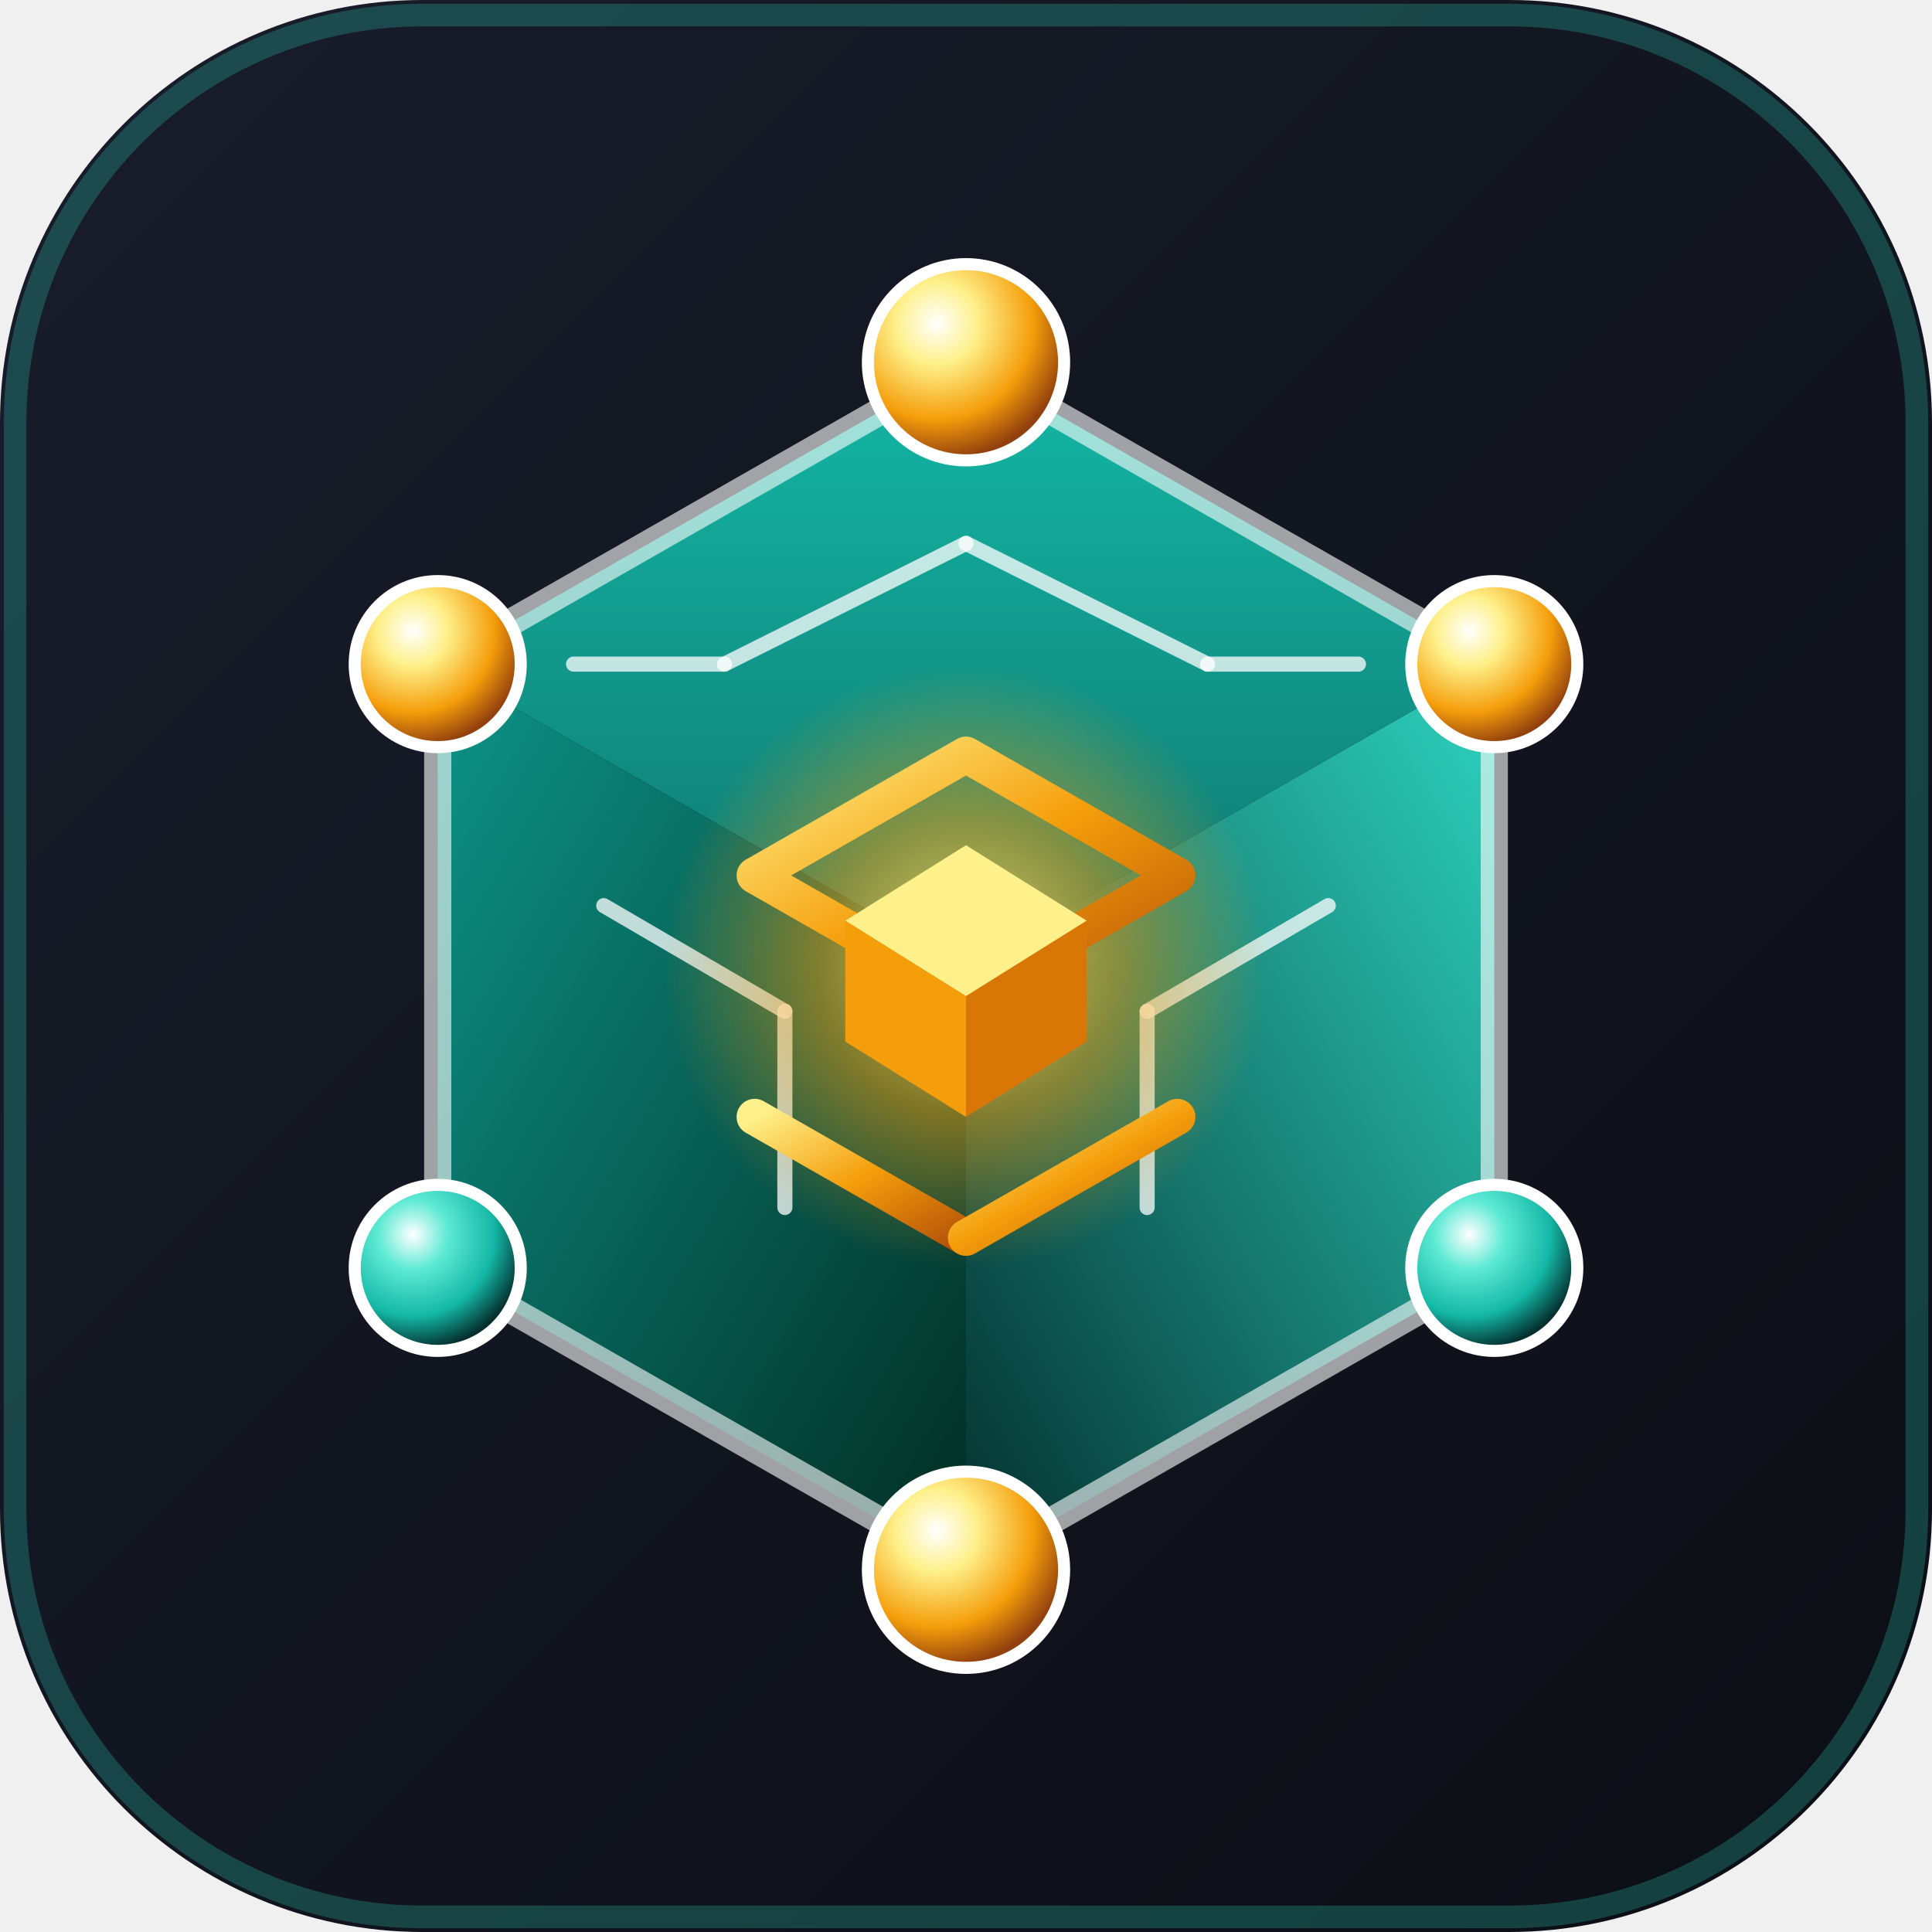
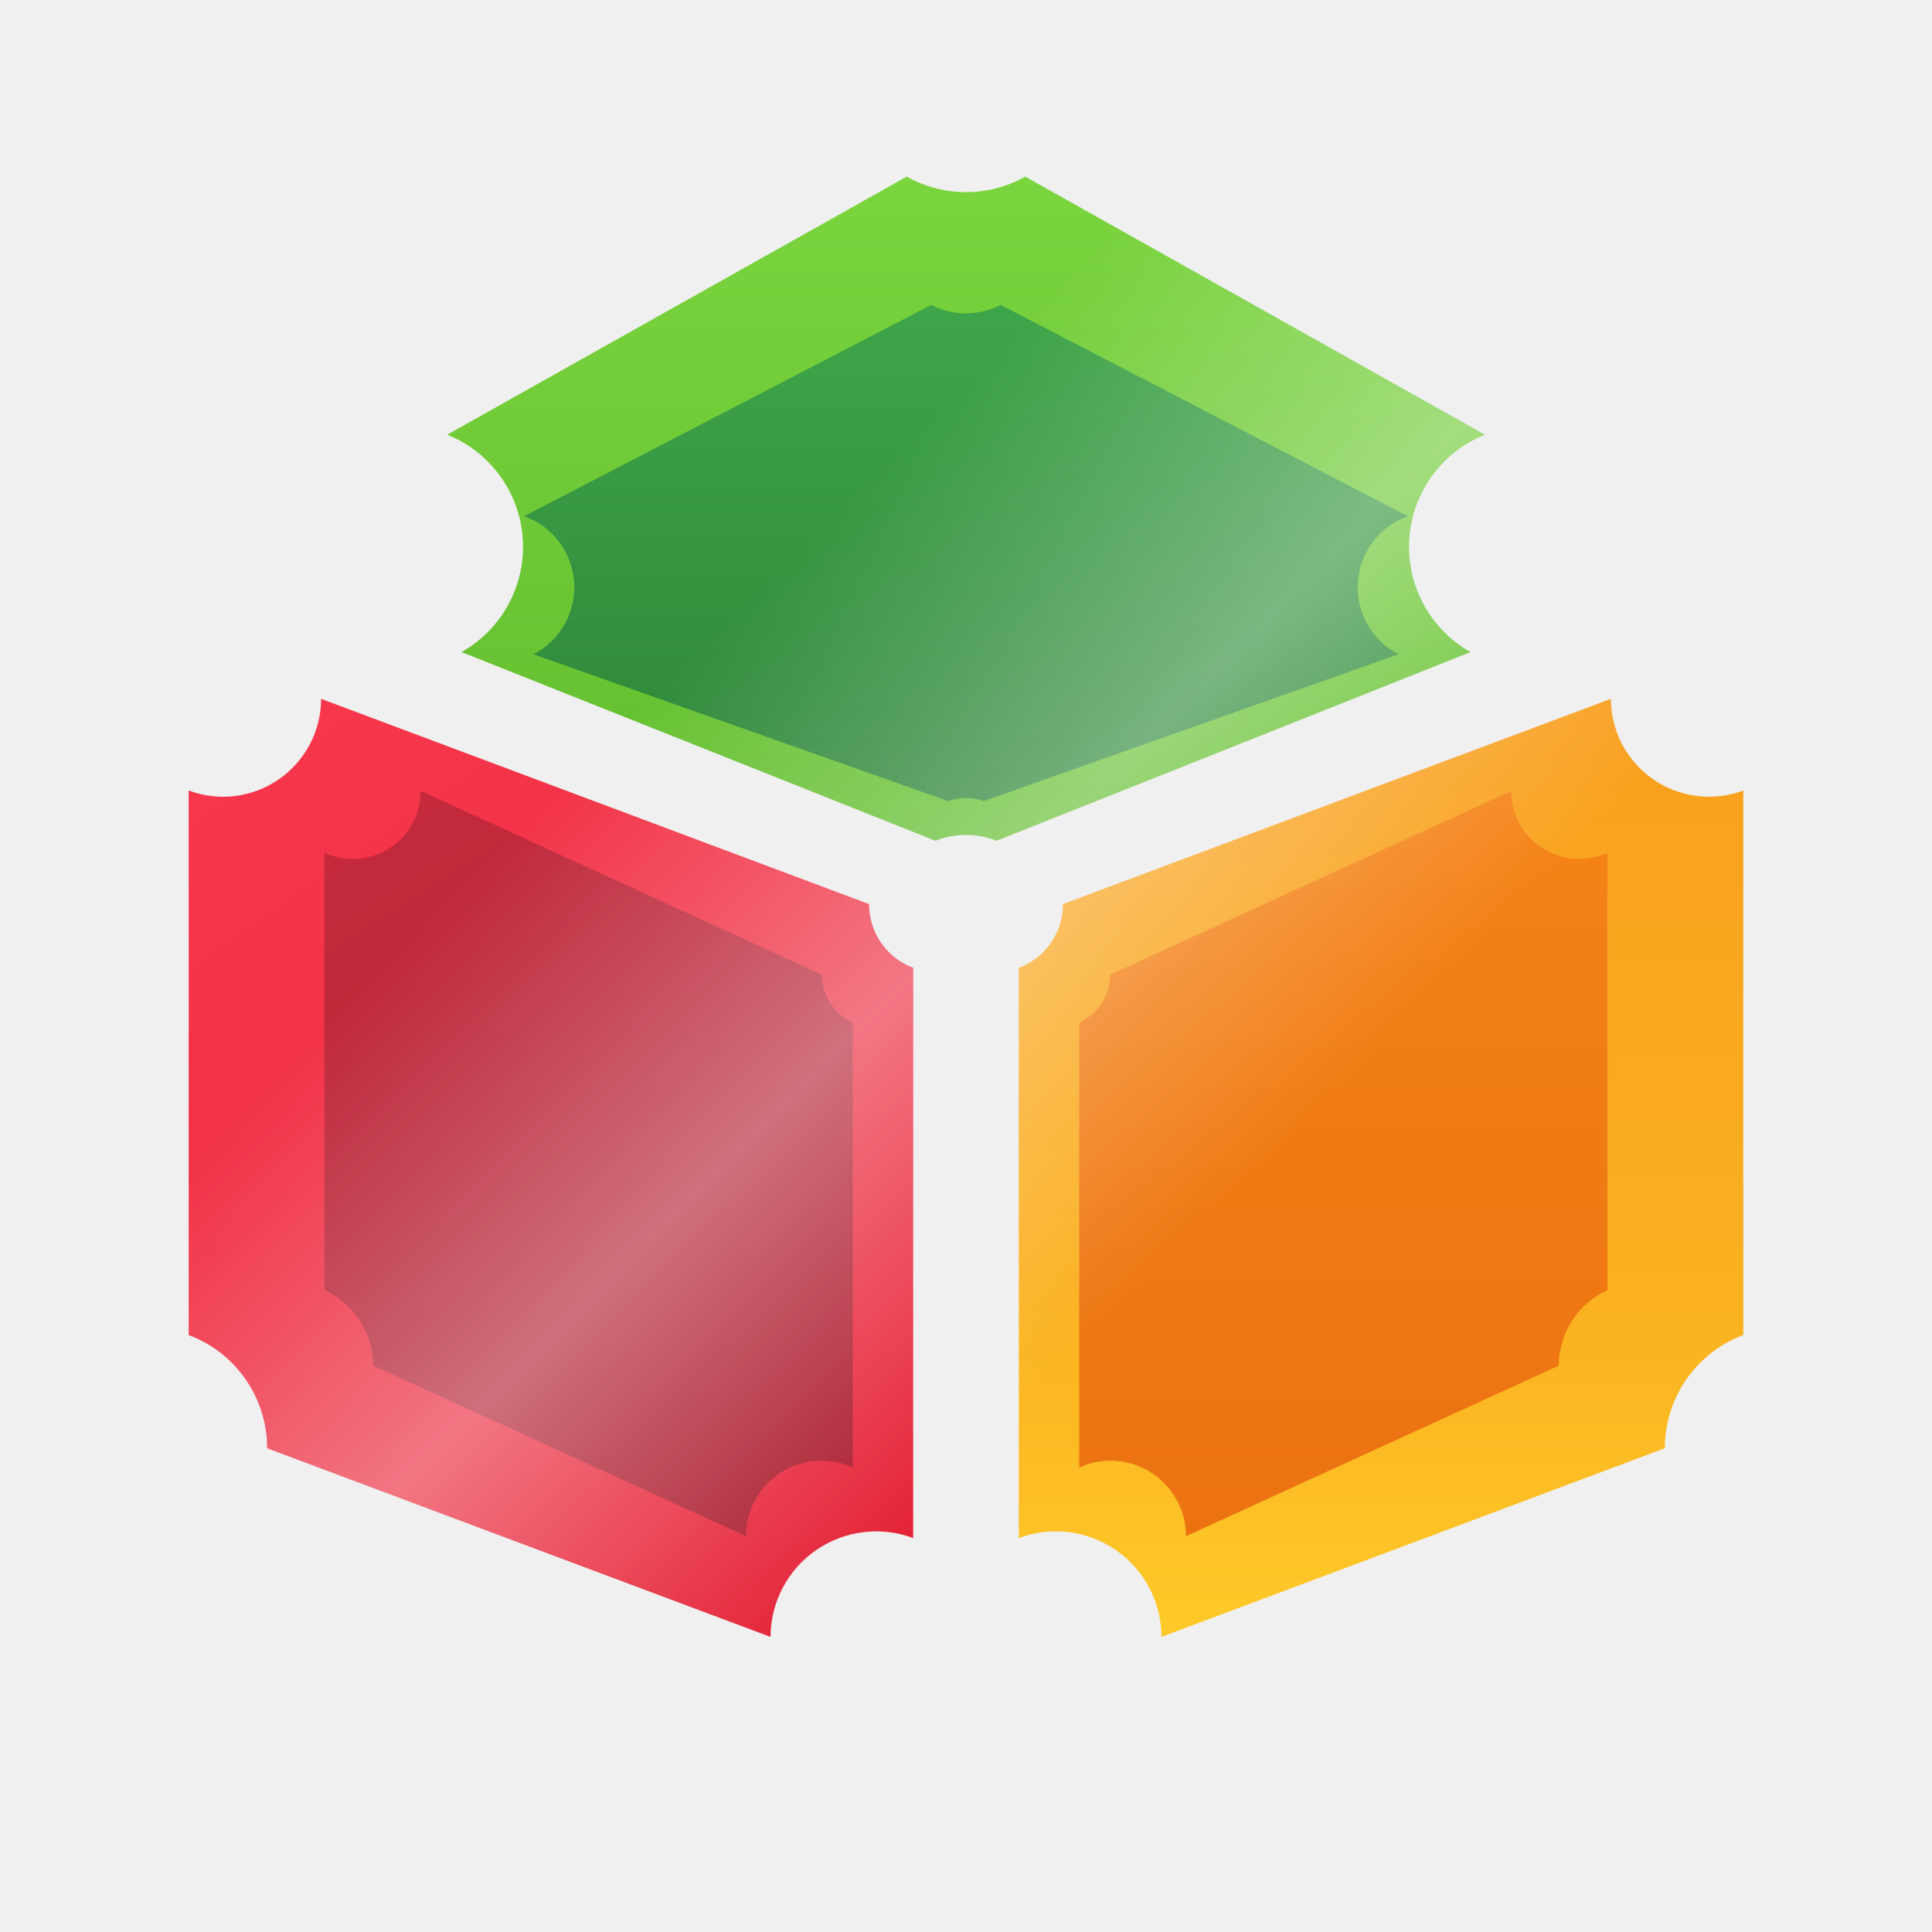
- <svg xmlns="http://www.w3.org/2000/svg" viewBox="0 0 128 128" fill="none" width="100%" height="100%">
+ <svg xmlns="http://www.w3.org/2000/svg" viewBox="0 0 512 512" fill="none" width="100%" height="100%">
  <defs>
-     <linearGradient id="favBg" x1="0%" y1="0%" x2="100%" y2="100%">
-       <stop offset="0%" stop-color="#181D2A" />
-       <stop offset="100%" stop-color="#0C0E15" />
+     <filter id="daduAmbientGlow" x="-20%" y="-20%" width="140%" height="140%">
+       <feGaussianBlur stdDeviation="12" result="blur" />
+       <feComposite in="SourceGraphic" in2="blur" operator="over" />
+     </filter>
+     <linearGradient id="topOuterGrad" x1="256" y1="38" x2="256" y2="226" gradientUnits="userSpaceOnUse">
+       <stop offset="0%" stop-color="#7CD63F" />
+       <stop offset="100%" stop-color="#62BD2E" />
    </linearGradient>
-     <linearGradient id="favTealTop" x1="50%" y1="0%" x2="50%" y2="100%">
-       <stop offset="0%" stop-color="#14B8A6" />
-       <stop offset="100%" stop-color="#0F766E" />
+     <linearGradient id="topInnerGrad" x1="256" y1="76" x2="256" y2="214" gradientUnits="userSpaceOnUse">
+       <stop offset="0%" stop-color="#3FA64A" />
+       <stop offset="100%" stop-color="#2D8538" />
    </linearGradient>
-     <linearGradient id="favTealLeft" x1="0%" y1="0%" x2="100%" y2="100%">
-       <stop offset="0%" stop-color="#0D9488" />
-       <stop offset="100%" stop-color="#022C22" />
+     <linearGradient id="leftOuterGrad" x1="50" y1="172" x2="242" y2="448" gradientUnits="userSpaceOnUse">
+       <stop offset="0%" stop-color="#FA394E" />
+       <stop offset="100%" stop-color="#E22336" />
    </linearGradient>
-     <linearGradient id="favTealRight" x1="100%" y1="0%" x2="0%" y2="100%">
-       <stop offset="0%" stop-color="#2DD4BF" />
-       <stop offset="100%" stop-color="#042F2E" />
+     <linearGradient id="leftInnerGrad" x1="86" y1="198" x2="226" y2="420" gradientUnits="userSpaceOnUse">
+       <stop offset="0%" stop-color="#C72B3E" />
+       <stop offset="100%" stop-color="#A81D2E" />
    </linearGradient>
-     <linearGradient id="favGold" x1="0%" y1="0%" x2="100%" y2="100%">
-       <stop offset="0%" stop-color="#FEF08A" />
-       <stop offset="50%" stop-color="#F59E0B" />
-       <stop offset="100%" stop-color="#B45309" />
+     <linearGradient id="rightOuterGrad" x1="366" y1="172" x2="366" y2="448" gradientUnits="userSpaceOnUse">
+       <stop offset="0%" stop-color="#F89D1E" />
+       <stop offset="65%" stop-color="#FBB220" />
+       <stop offset="100%" stop-color="#FFCE2B" />
    </linearGradient>
-     <radialGradient id="favAmberSphere" cx="35%" cy="30%" r="70%">
-       <stop offset="0%" stop-color="#FFFFFF" />
-       <stop offset="30%" stop-color="#FEF08A" />
-       <stop offset="70%" stop-color="#F59E0B" />
-       <stop offset="100%" stop-color="#92400E" />
-     </radialGradient>
-     <radialGradient id="favTealSphere" cx="35%" cy="30%" r="70%">
-       <stop offset="0%" stop-color="#FFFFFF" />
-       <stop offset="30%" stop-color="#5EEAD4" />
-       <stop offset="70%" stop-color="#14B8A6" />
-       <stop offset="100%" stop-color="#042F2E" />
-     </radialGradient>
-     <radialGradient id="favCoreGlow" cx="50%" cy="50%" r="50%">
-       <stop offset="0%" stop-color="#FEF08A" stop-opacity="0.9" />
-       <stop offset="50%" stop-color="#F59E0B" stop-opacity="0.5" />
-       <stop offset="100%" stop-color="#F59E0B" stop-opacity="0" />
-     </radialGradient>
+     <linearGradient id="rightInnerGrad" x1="356" y1="198" x2="356" y2="420" gradientUnits="userSpaceOnUse">
+       <stop offset="0%" stop-color="#F58518" />
+       <stop offset="100%" stop-color="#EB7011" />
+     </linearGradient>
+     <clipPath id="cubeFullClip">
+       <path d="M 240.3 46.8 A 32.0 32.0 0 0 0 271.7 46.8 L 393.5 115.2 A 32.0 32.0 0 0 0 389.7 172.8 L 264.1 222.8 A 22.0 22.0 0 0 0 247.9 222.8 L 122.3 172.8 A 32.0 32.0 0 0 0 118.5 115.2 Z" />
+       <path d="M 230.3 239.6 A 18.0 18.0 0 0 0 242.0 256.5 L 242.0 407.6 A 28.0 28.0 0 0 0 204.2 433.8 L 70.8 383.8 A 32.0 32.0 0 0 0 50.0 353.8 L 50.0 209.5 A 26.0 26.0 0 0 0 85.1 185.2 Z" />
+       <path d="M 270.0 256.5 A 18.0 18.0 0 0 0 281.7 239.6 L 426.9 185.2 A 26.0 26.0 0 0 0 462.0 209.5 L 462.0 353.8 A 32.0 32.0 0 0 0 441.2 383.8 L 307.8 433.8 A 28.0 28.0 0 0 0 270.0 407.6 Z" />
+     </clipPath>
+     <linearGradient id="shineBeam" x1="0%" y1="0%" x2="100%" y2="100%">
+       <stop offset="0%" stop-color="#ffffff" stop-opacity="0" />
+       <stop offset="42%" stop-color="#ffffff" stop-opacity="0" />
+       <stop offset="50%" stop-color="#ffffff" stop-opacity="0.35" />
+       <stop offset="58%" stop-color="#ffffff" stop-opacity="0" />
+       <stop offset="100%" stop-color="#ffffff" stop-opacity="0" />
+     </linearGradient>
  </defs>
-   <rect width="128" height="128" rx="28" fill="url(#favBg)" />
-   <rect width="126" height="126" x="1" y="1" rx="27" stroke="#2DD4BF" stroke-opacity="0.25" stroke-width="1.5" />
-   <polygon points="64,24 99,44 64,64 29,44" fill="url(#favTealTop)" />
-   <polygon points="29,44 64,64 64,104 29,84" fill="url(#favTealLeft)" />
-   <polygon points="64,64 99,44 99,84 64,104" fill="url(#favTealRight)" />
-   <g stroke="#FFFFFF" stroke-opacity="0.75" stroke-width="1" stroke-linecap="round" stroke-linejoin="round">
-     <line x1="64" y1="36" x2="48" y2="44" />
-     <line x1="48" y1="44" x2="38" y2="44" />
-     <line x1="64" y1="36" x2="80" y2="44" />
-     <line x1="80" y1="44" x2="90" y2="44" />
-     <line x1="40" y1="60" x2="52" y2="67" />
-     <line x1="52" y1="67" x2="52" y2="80" />
-     <line x1="88" y1="60" x2="76" y2="67" />
-     <line x1="76" y1="67" x2="76" y2="80" />
+   <style>
+     @keyframes daduShine {
+       0% {
+         transform: translate(-450px, -450px) rotate(25deg);
+       }
+       25% {
+         transform: translate(450px, 450px) rotate(25deg);
+       }
+       100% {
+         transform: translate(450px, 450px) rotate(25deg);
+       }
+     }
+     @keyframes daduBreathing {
+       0%, 100% {
+         filter: drop-shadow(0 4px 16px rgba(109, 194, 59, 0.22)) drop-shadow(0 6px 24px rgba(235, 42, 62, 0.16));
+         transform: scale(1);
+       }
+       50% {
+         filter: drop-shadow(0 8px 26px rgba(124, 214, 63, 0.36)) drop-shadow(0 10px 30px rgba(251, 178, 32, 0.28));
+         transform: scale(1.012);
+       }
+     }
+     .dadu-cube-group {
+       transform-origin: 256px 256px;
+       animation: daduBreathing 4s ease-in-out infinite;
+     }
+     .dadu-shine-rect {
+       animation: daduShine 4.5s cubic-bezier(0.4, 0, 0.2, 1) infinite;
+       transform-origin: 256px 256px;
+     }
+   </style>
+   <g class="dadu-cube-group">
+     <path d="M 240.3 46.8 A 32.0 32.0 0 0 0 271.7 46.8 L 393.5 115.2 A 32.0 32.0 0 0 0 389.7 172.8 L 264.1 222.8 A 22.0 22.0 0 0 0 247.9 222.8 L 122.3 172.8 A 32.0 32.0 0 0 0 118.5 115.2 Z" fill="url(#topOuterGrad)" />
+     <path d="M 246.8 80.8 A 20.0 20.0 0 0 0 265.2 80.8 L 373.1 136.8 A 20.0 20.0 0 0 0 370.6 173.4 L 260.7 212.3 A 14.0 14.0 0 0 0 251.3 212.3 L 141.4 173.4 A 20.0 20.0 0 0 0 138.9 136.8 Z" fill="url(#topInnerGrad)" />
+     <path d="M 230.3 239.6 A 18.0 18.0 0 0 0 242.0 256.5 L 242.0 407.6 A 28.0 28.0 0 0 0 204.2 433.8 L 70.8 383.8 A 32.0 32.0 0 0 0 50.0 353.8 L 50.0 209.5 A 26.0 26.0 0 0 0 85.1 185.2 Z" fill="url(#leftOuterGrad)" />
+     <path d="M 217.8 258.3 A 14.0 14.0 0 0 0 226.0 271.0 L 226.0 388.9 A 20.0 20.0 0 0 0 197.7 407.1 L 98.9 361.9 A 22.0 22.0 0 0 0 86.0 341.9 L 86.0 226.0 A 18.0 18.0 0 0 0 111.5 209.6 Z" fill="url(#leftInnerGrad)" />
+     <path d="M 270.0 256.5 A 18.0 18.0 0 0 0 281.7 239.6 L 426.9 185.2 A 26.0 26.0 0 0 0 462.0 209.5 L 462.0 353.8 A 32.0 32.0 0 0 0 441.2 383.8 L 307.8 433.8 A 28.0 28.0 0 0 0 270.0 407.6 Z" fill="url(#rightOuterGrad)" />
+     <path d="M 286.0 271.0 A 14.0 14.0 0 0 0 294.2 258.3 L 400.5 209.6 A 18.0 18.0 0 0 0 426.0 226.0 L 426.0 341.9 A 22.0 22.0 0 0 0 413.1 361.9 L 314.3 407.1 A 20.0 20.0 0 0 0 286.0 388.9 Z" fill="url(#rightInnerGrad)" />
+     <g clip-path="url(#cubeFullClip)">
+       <rect class="dadu-shine-rect" x="-200" y="-200" width="900" height="900" fill="url(#shineBeam)" pointer-events="none" />
+     </g>
  </g>
-   <g stroke="#FFFFFF" stroke-opacity="0.6" stroke-width="1.8" stroke-linecap="round">
-     <line x1="64" y1="24" x2="99" y2="44" />
-     <line x1="99" y1="44" x2="99" y2="84" />
-     <line x1="99" y1="84" x2="64" y2="104" />
-     <line x1="64" y1="104" x2="29" y2="84" />
-     <line x1="29" y1="84" x2="29" y2="44" />
-     <line x1="29" y1="44" x2="64" y2="24" />
-   </g>
-   <circle cx="64" cy="64" r="20" fill="url(#favCoreGlow)" />
-   <polygon points="64,50 78,58 64,66 50,58" fill="none" stroke="url(#favGold)" stroke-width="2.4" stroke-linejoin="round" />
-   <line x1="50" y1="58" x2="50" y2="74" stroke="url(#favGold)" stroke-width="2.4" stroke-linecap="round" />
-   <line x1="78" y1="58" x2="78" y2="74" stroke="url(#favGold)" stroke-width="2.4" stroke-linecap="round" />
-   <line x1="64" y1="66" x2="64" y2="82" stroke="url(#favGold)" stroke-width="2.4" stroke-linecap="round" />
-   <line x1="50" y1="74" x2="64" y2="82" stroke="url(#favGold)" stroke-width="2.4" stroke-linecap="round" />
-   <line x1="78" y1="74" x2="64" y2="82" stroke="url(#favGold)" stroke-width="2.4" stroke-linecap="round" />
-   <polygon points="64,56 72,61 64,66 56,61" fill="#FEF08A" />
-   <polygon points="56,61 64,66 64,74 56,69" fill="#F59E0B" />
-   <polygon points="64,66 72,61 72,69 64,74" fill="#D97706" />
-   <circle cx="64" cy="24" r="6.5" fill="url(#favAmberSphere)" stroke="#FFFFFF" stroke-width="0.8" />
-   <circle cx="64" cy="104" r="6.5" fill="url(#favAmberSphere)" stroke="#FFFFFF" stroke-width="0.8" />
-   <circle cx="29" cy="44" r="5.5" fill="url(#favAmberSphere)" stroke="#FFFFFF" stroke-width="0.8" />
-   <circle cx="99" cy="44" r="5.5" fill="url(#favAmberSphere)" stroke="#FFFFFF" stroke-width="0.8" />
-   <circle cx="29" cy="84" r="5.5" fill="url(#favTealSphere)" stroke="#FFFFFF" stroke-width="0.8" />
-   <circle cx="99" cy="84" r="5.5" fill="url(#favTealSphere)" stroke="#FFFFFF" stroke-width="0.8" />
</svg>
